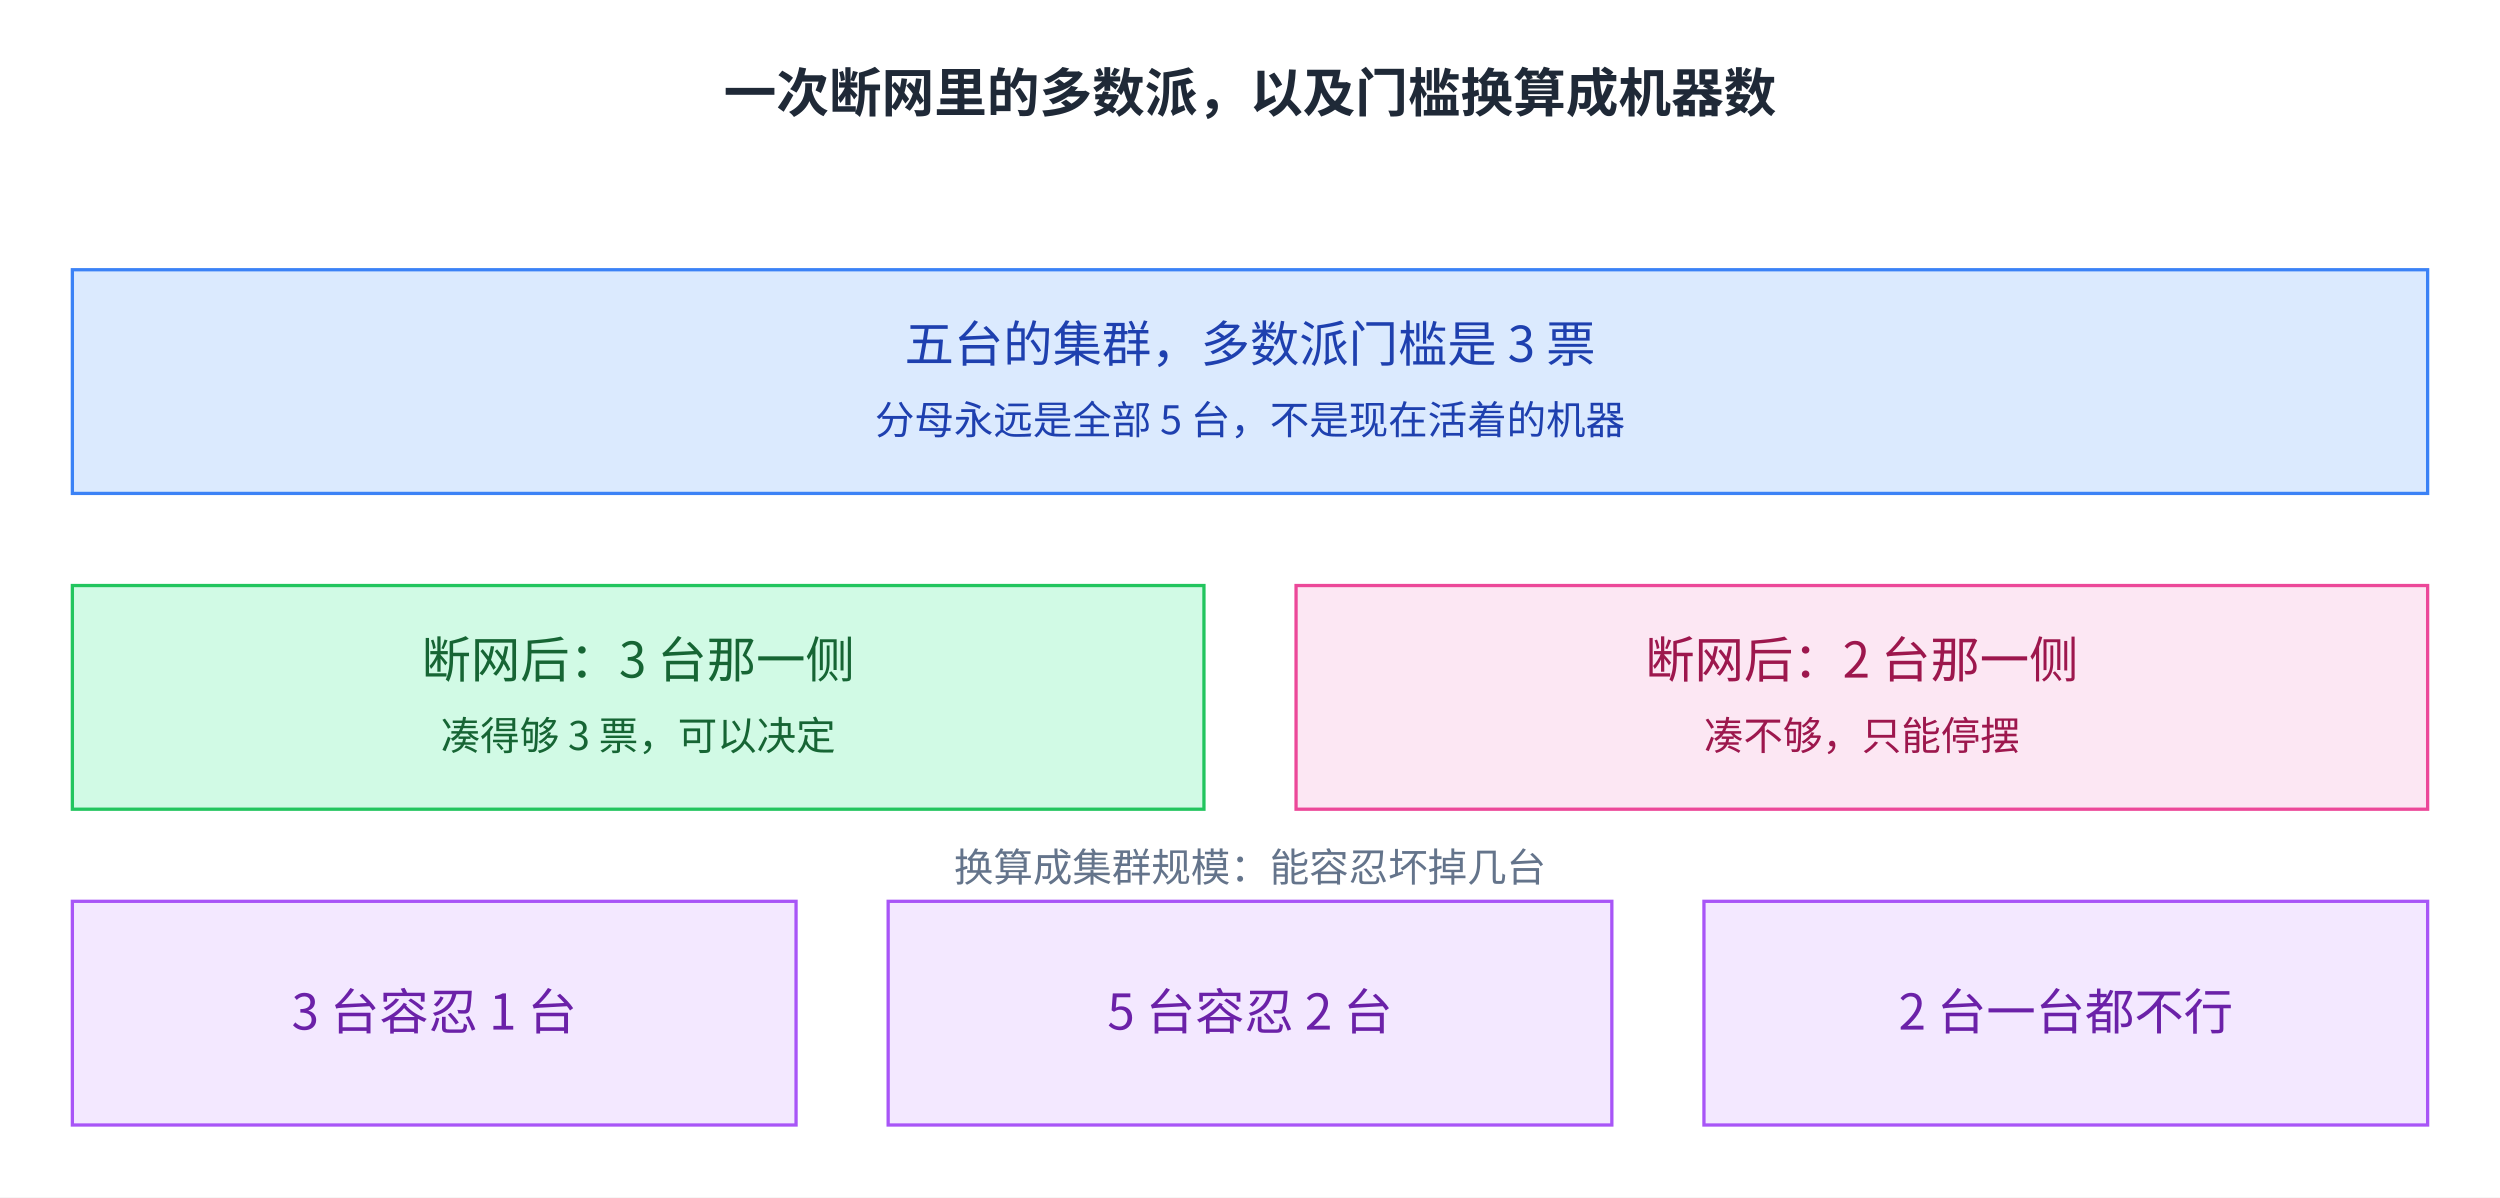
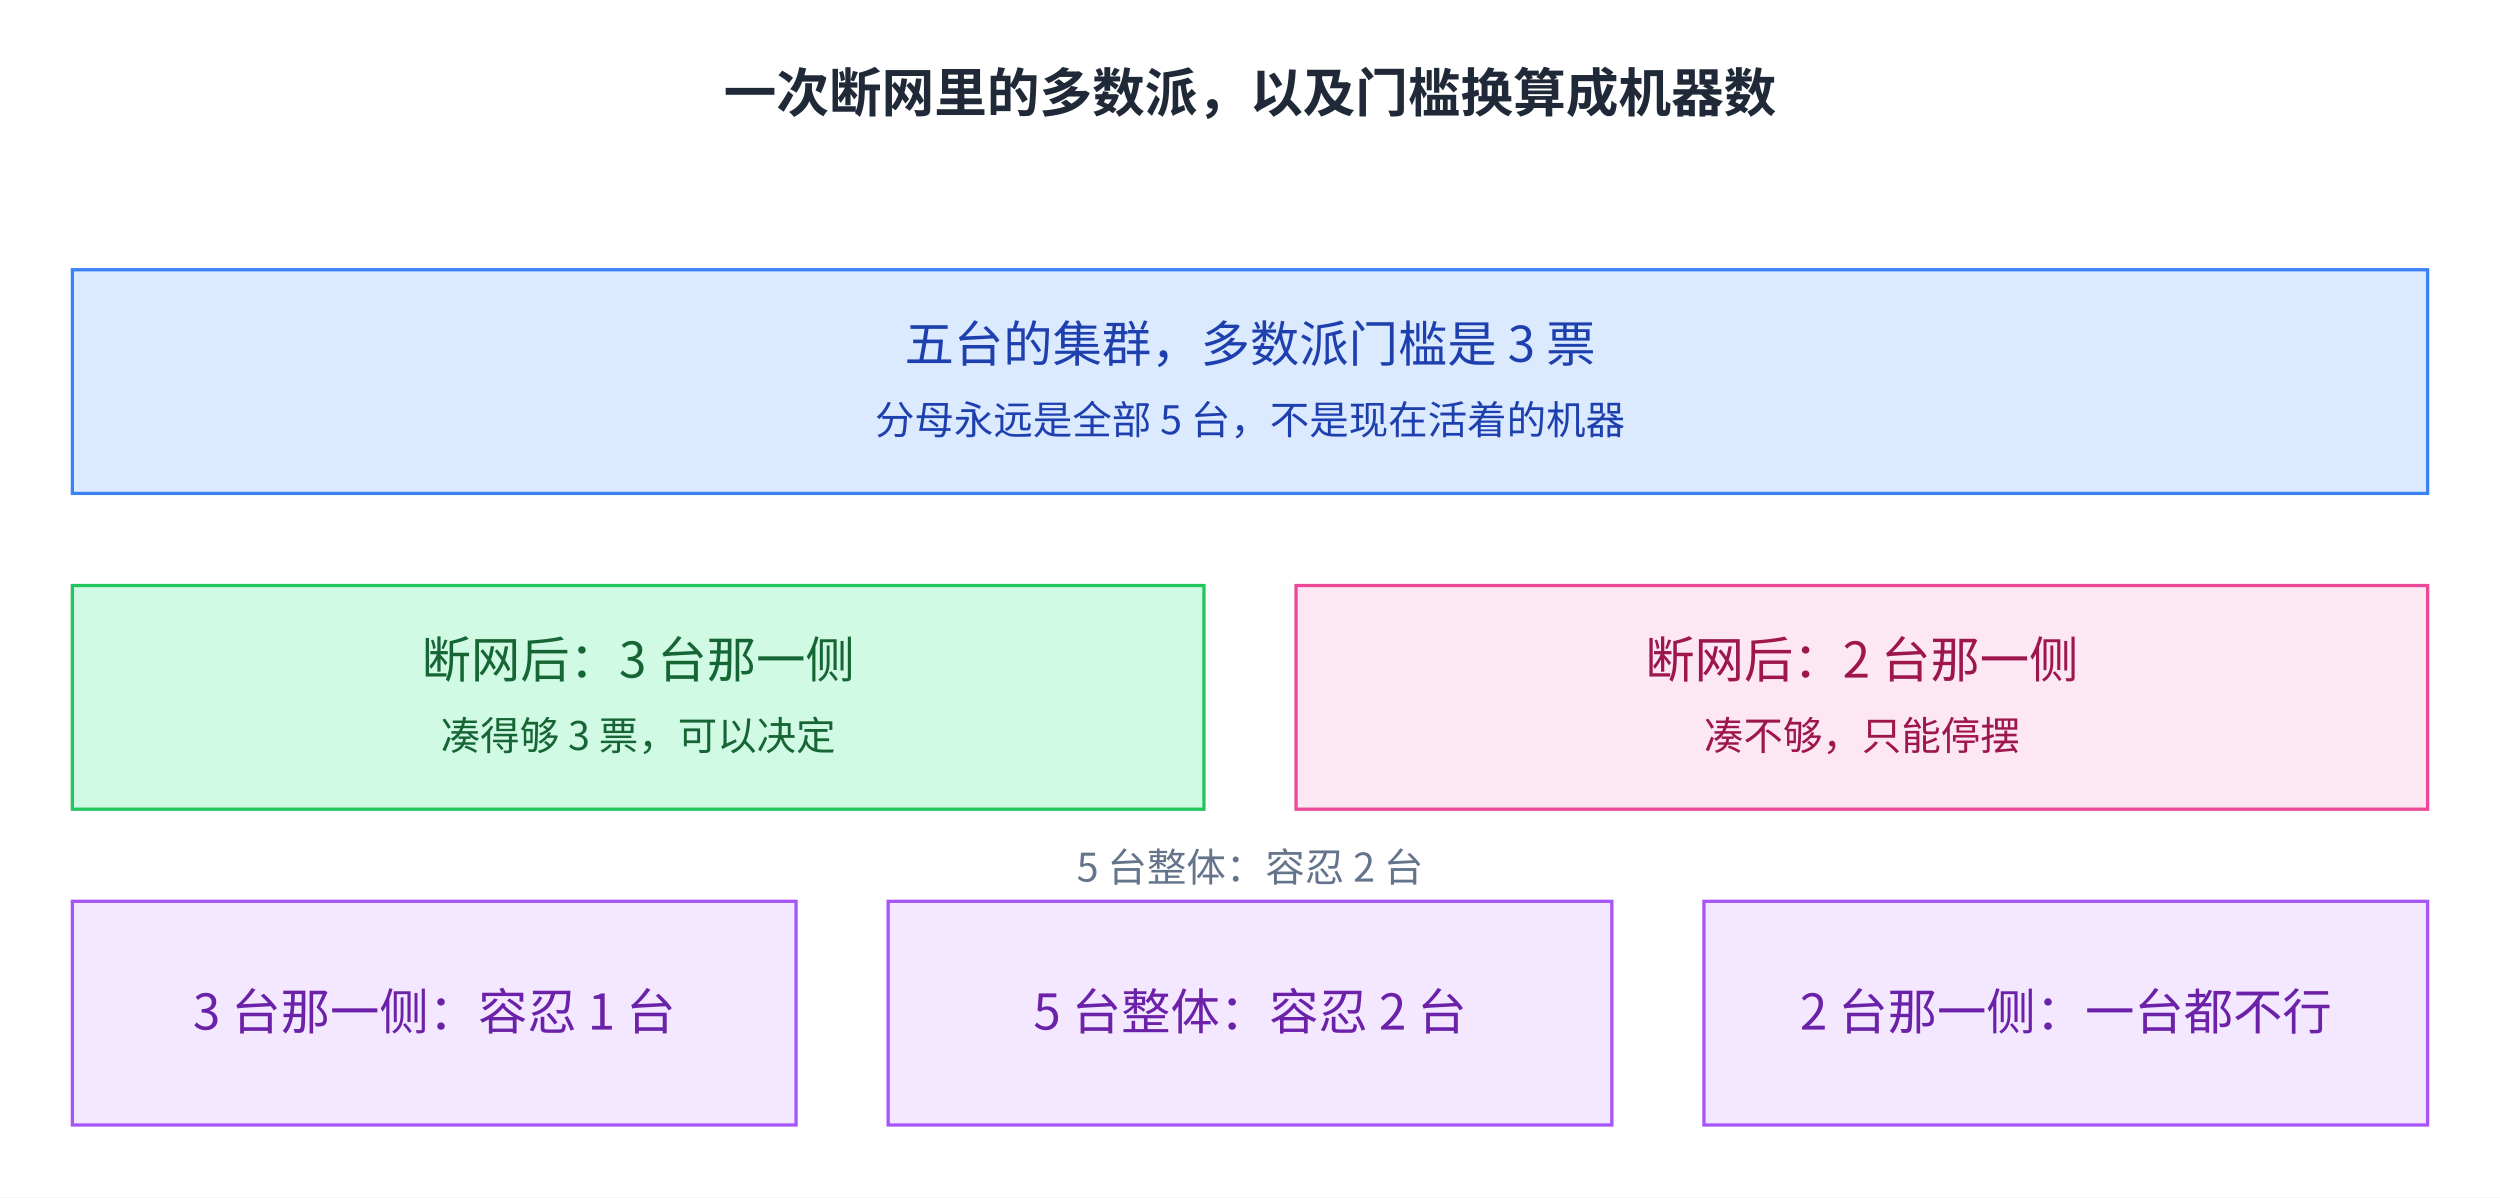
<svg xmlns="http://www.w3.org/2000/svg" viewBox="0 0 760 364" width="760" height="364" role="img" aria-labelledby="fig-paxos-6-title fig-paxos-6-desc">
  <defs>
    <style>
      text { font-family: 'PingFang SC', 'Microsoft YaHei', 'Noto Sans CJK SC', system-ui, sans-serif; }
    </style>
    <marker id="arrow" markerWidth="8" markerHeight="8" refX="2" refY="4" orient="auto" markerUnits="userSpaceOnUse">
      <path d="M0,0 L8,4 L0,8 L2,4 z" fill="#64748b" />
    </marker>
  </defs>
  <rect x="0" y="0" width="760" height="364" fill="#ffffff" />
  <text x="380" y="34" font-size="16" font-weight="600" fill="#1f2937" text-anchor="middle">一次断网里的多数派，以及门槛换算成机器数</text>
  <rect x="22" y="82" width="716" height="68" fill="#dbeafe" stroke="#3b82f6" />
  <text x="380" y="110" font-size="15" fill="#1e40af" text-anchor="middle">五台的集群，多数派门槛是 3 票</text>
  <text x="380" y="132" font-size="12" fill="#1e40af" text-anchor="middle">分母永远是全部 5 台，不是现在活着的机器</text>
-   <text x="380" y="268" font-size="12" fill="#64748b" text-anchor="middle">换算成集群规模：能容忍坏掉几台</text>
+   <text x="380" y="268" font-size="12" fill="#64748b" text-anchor="middle">5 台整体：容忍 2 台</text>
  <rect x="22" y="178" width="344" height="68" fill="#d1fae5" stroke="#22c55e" />
  <text x="194" y="206" font-size="15" fill="#166534" text-anchor="middle">断网后：3 台那一侧</text>
  <text x="194" y="228" font-size="12" fill="#166534" text-anchor="middle">凑得够 3 票，可以决定</text>
  <rect x="394" y="178" width="344" height="68" fill="#fce7f3" stroke="#ec4899" />
  <text x="566" y="206" font-size="15" fill="#9d174d" text-anchor="middle">断网后：2 台那一侧</text>
  <text x="566" y="228" font-size="12" fill="#9d174d" text-anchor="middle">凑不够，只能停摆</text>
  <rect x="22" y="274" width="220" height="68" fill="#f3e8ff" stroke="#a855f7" />
-   <text x="132" y="313" font-size="15" fill="#6b21a8" text-anchor="middle">3 台容忍 1 台</text>
+   <text x="132" y="313" font-size="15" fill="#6b21a8" text-anchor="middle">3 台那一侧：容忍 1 台</text>
  <rect x="270" y="274" width="220" height="68" fill="#f3e8ff" stroke="#a855f7" />
-   <text x="380" y="313" font-size="15" fill="#6b21a8" text-anchor="middle">5 台容忍 2 台</text>
+   <text x="380" y="313" font-size="15" fill="#6b21a8" text-anchor="middle">5 台整体：容忍 2 台</text>
  <rect x="518" y="274" width="220" height="68" fill="#f3e8ff" stroke="#a855f7" />
-   <text x="628" y="313" font-size="15" fill="#6b21a8" text-anchor="middle">2 台一台都不行</text>
+   <text x="628" y="313" font-size="15" fill="#6b21a8" text-anchor="middle">2 台那一侧：一台都不行</text>
</svg>
